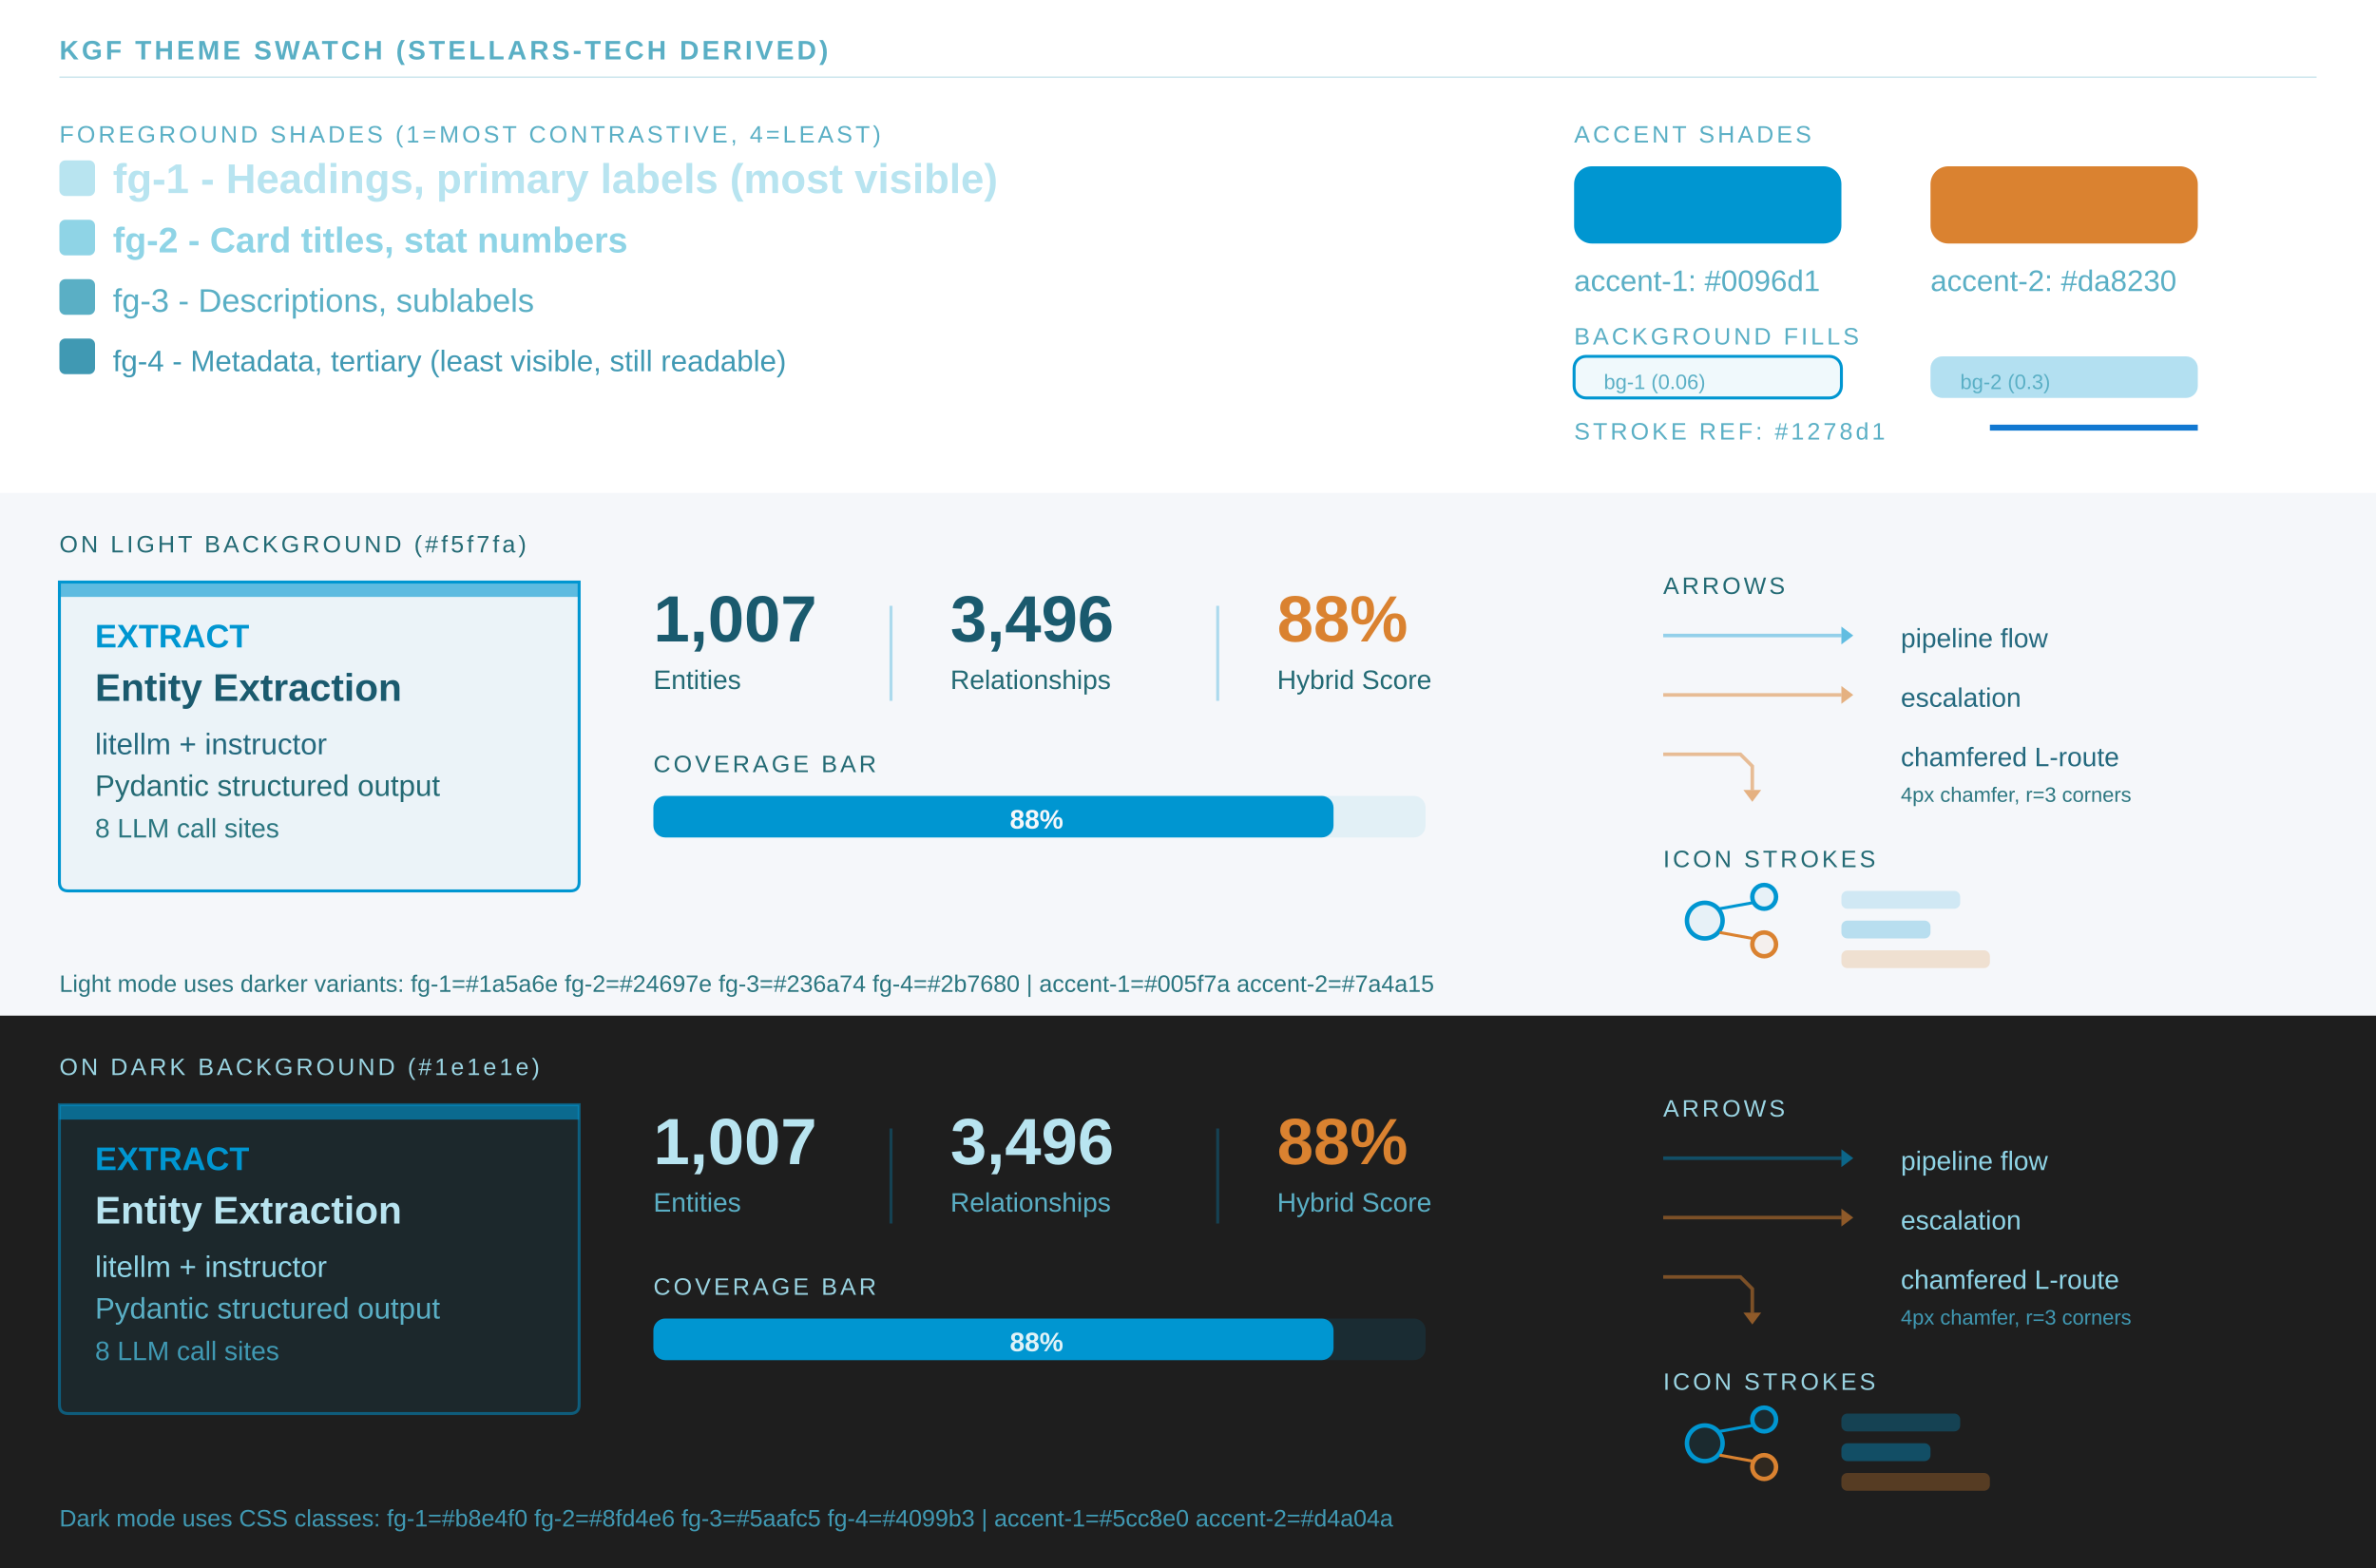
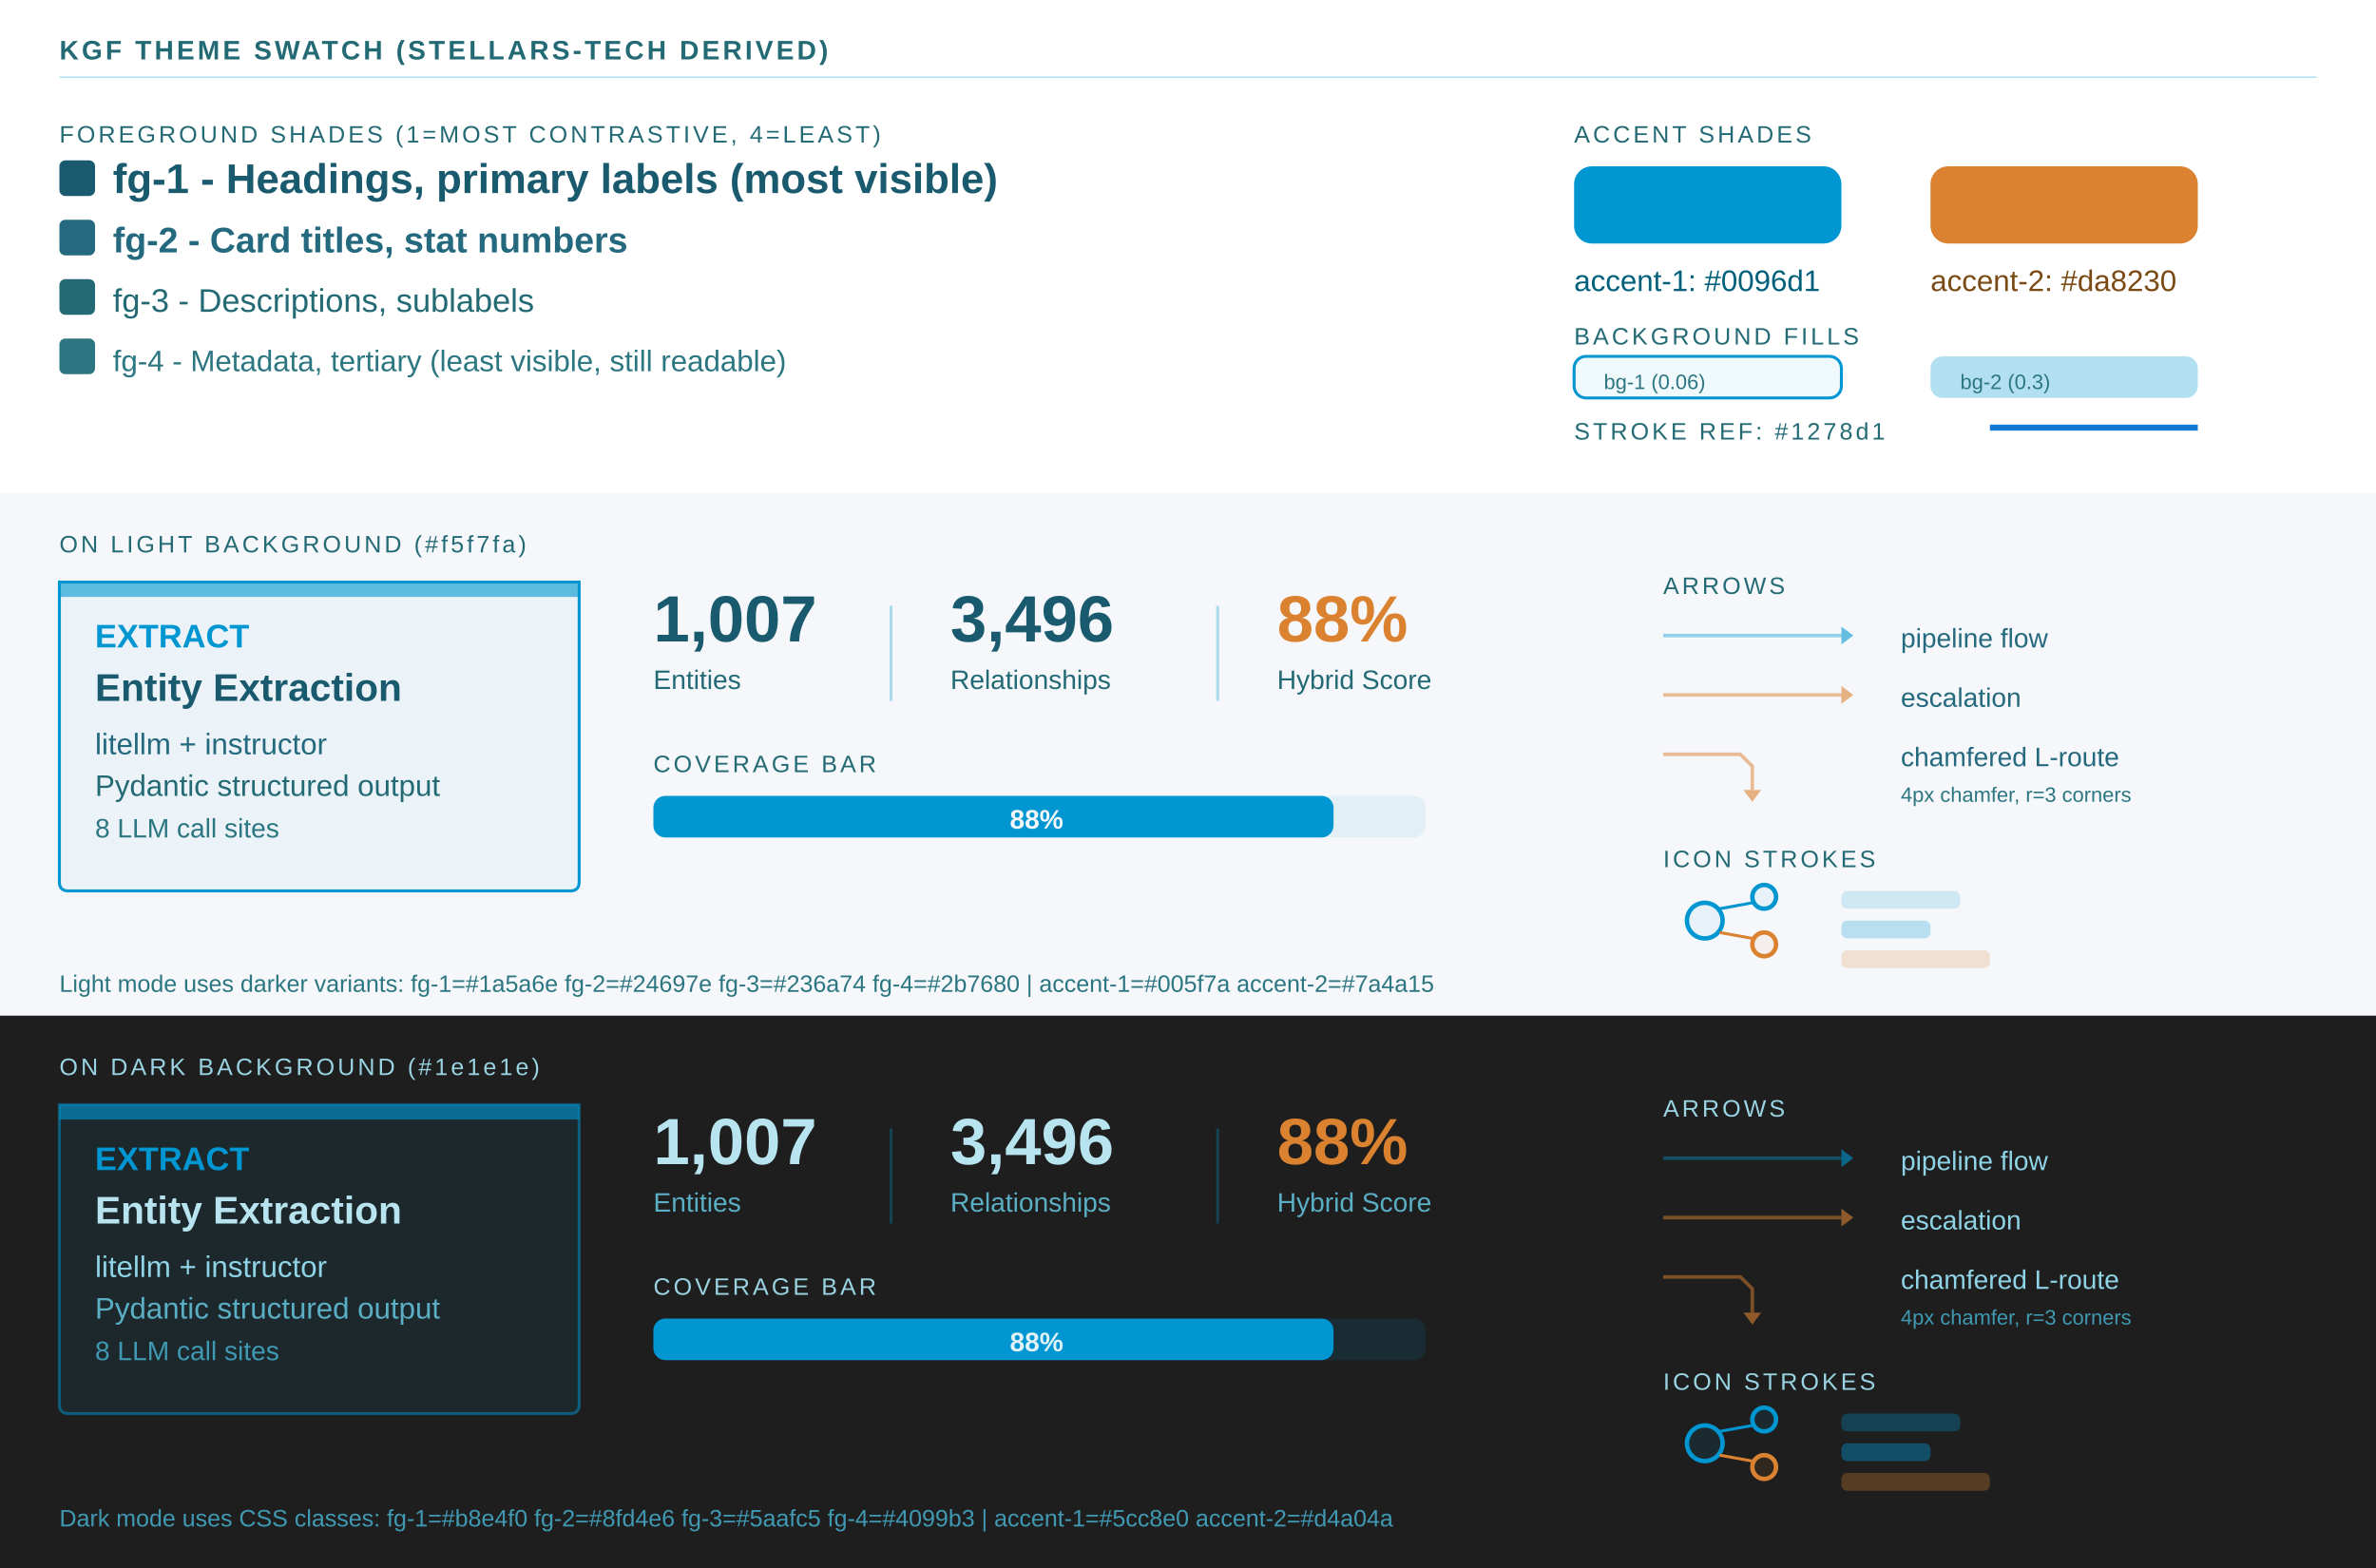
<svg xmlns="http://www.w3.org/2000/svg" width="100%" viewBox="0 0 800 528">
  <style>
    .fg-1 { fill: #1a5a6e; }
    .fg-2 { fill: #24697e; }
    .fg-3 { fill: #236a74; }
    .fg-4 { fill: #2b7680; }
    .accent-1 { fill: #005f7a; }
    .accent-2 { fill: #7a4a15; }
    .on-fill { fill: #e0f2f7; }
    @media (prefers-color-scheme: dark) {
      .fg-1 { fill: #b8e4f0; }
      .fg-2 { fill: #8fd4e6; }
      .fg-3 { fill: #5aafc5; }
      .fg-4 { fill: #4099b3; }
      .accent-1 { fill: #5cc8e0; }
      .accent-2 { fill: #d4a04a; }
      .on-fill { fill: #e0f2f7; }
    }
  </style>
  <g id="guide-grid" display="none">
    <line x1="0" y1="0" x2="800" y2="0" stroke="red" stroke-width="0.5" />
    <line x1="400" y1="0" x2="400" y2="520" stroke="red" stroke-width="0.5" />
    <line x1="0" y1="520" x2="800" y2="520" stroke="red" stroke-width="0.5" />
  </g>
  <g id="palette-ref">
-     <text x="20" y="20" font-family="Segoe UI, Arial, sans-serif" font-size="9" font-weight="600" fill="#5aafc5" letter-spacing="1">KGF THEME SWATCH (STELLARS-TECH DERIVED)</text>
-     <line x1="20" y1="26" x2="780" y2="26" stroke="#5aafc5" stroke-width="0.5" opacity="0.3" />
-     <text x="20" y="48" font-family="Segoe UI, Arial, sans-serif" font-size="8" fill="#5aafc5" letter-spacing="1">FOREGROUND SHADES (1=MOST CONTRASTIVE, 4=LEAST)</text>
-     <rect x="20" y="54" width="12" height="12" rx="2" fill="#b8e4f0" />
-     <text x="38" y="65" font-family="Segoe UI, Arial, sans-serif" font-size="14" font-weight="700" fill="#b8e4f0">fg-1 - Headings, primary labels (most visible)</text>
-     <rect x="20" y="74" width="12" height="12" rx="2" fill="#8fd4e6" />
-     <text x="38" y="85" font-family="Segoe UI, Arial, sans-serif" font-size="12" font-weight="600" fill="#8fd4e6">fg-2 - Card titles, stat numbers</text>
-     <rect x="20" y="94" width="12" height="12" rx="2" fill="#5aafc5" />
-     <text x="38" y="105" font-family="Segoe UI, Arial, sans-serif" font-size="11" fill="#5aafc5">fg-3 - Descriptions, sublabels</text>
-     <rect x="20" y="114" width="12" height="12" rx="2" fill="#4099b3" />
-     <text x="38" y="125" font-family="Segoe UI, Arial, sans-serif" font-size="10" fill="#4099b3">fg-4 - Metadata, tertiary (least visible, still readable)</text>
-     <text x="530" y="48" font-family="Segoe UI, Arial, sans-serif" font-size="8" fill="#5aafc5" letter-spacing="1">ACCENT SHADES</text>
+     <text x="20" y="20" font-family="Segoe UI, Arial, sans-serif" font-size="9" font-weight="600" class="fg-3" letter-spacing="1">KGF THEME SWATCH (STELLARS-TECH DERIVED)</text>
+     <line x1="20" y1="26" x2="780" y2="26" stroke="#0096d1" stroke-width="0.5" opacity="0.3" />
+     <text x="20" y="48" font-family="Segoe UI, Arial, sans-serif" font-size="8" class="fg-3" letter-spacing="1">FOREGROUND SHADES (1=MOST CONTRASTIVE, 4=LEAST)</text>
+     <rect x="20" y="54" width="12" height="12" rx="2" class="fg-1" />
+     <text x="38" y="65" font-family="Segoe UI, Arial, sans-serif" font-size="14" font-weight="700" class="fg-1">fg-1 - Headings, primary labels (most visible)</text>
+     <rect x="20" y="74" width="12" height="12" rx="2" class="fg-2" />
+     <text x="38" y="85" font-family="Segoe UI, Arial, sans-serif" font-size="12" font-weight="600" class="fg-2">fg-2 - Card titles, stat numbers</text>
+     <rect x="20" y="94" width="12" height="12" rx="2" class="fg-3" />
+     <text x="38" y="105" font-family="Segoe UI, Arial, sans-serif" font-size="11" class="fg-3">fg-3 - Descriptions, sublabels</text>
+     <rect x="20" y="114" width="12" height="12" rx="2" class="fg-4" />
+     <text x="38" y="125" font-family="Segoe UI, Arial, sans-serif" font-size="10" class="fg-4">fg-4 - Metadata, tertiary (least visible, still readable)</text>
+     <text x="530" y="48" font-family="Segoe UI, Arial, sans-serif" font-size="8" class="fg-3" letter-spacing="1">ACCENT SHADES</text>
    <rect x="530" y="56" width="90" height="26" rx="6" fill="#0096d1" />
-     <text x="530" y="98" font-family="Segoe UI, Arial, sans-serif" font-size="10" fill="#5aafc5">accent-1: #0096d1</text>
+     <text x="530" y="98" font-family="Segoe UI, Arial, sans-serif" font-size="10" class="accent-1">accent-1: #0096d1</text>
    <rect x="650" y="56" width="90" height="26" rx="6" fill="#da8230" />
-     <text x="650" y="98" font-family="Segoe UI, Arial, sans-serif" font-size="10" fill="#5aafc5">accent-2: #da8230</text>
-     <text x="530" y="116" font-family="Segoe UI, Arial, sans-serif" font-size="8" fill="#5aafc5" letter-spacing="1">BACKGROUND FILLS</text>
+     <text x="650" y="98" font-family="Segoe UI, Arial, sans-serif" font-size="10" class="accent-2">accent-2: #da8230</text>
+     <text x="530" y="116" font-family="Segoe UI, Arial, sans-serif" font-size="8" class="fg-3" letter-spacing="1">BACKGROUND FILLS</text>
    <rect x="530" y="120" width="90" height="14" rx="4" fill="#0096d1" fill-opacity="0.06" stroke="#0096d1" stroke-width="1" />
-     <text x="540" y="131" font-family="Segoe UI, Arial, sans-serif" font-size="7" fill="#5aafc5">bg-1 (0.06)</text>
+     <text x="540" y="131" font-family="Segoe UI, Arial, sans-serif" font-size="7" class="fg-4">bg-1 (0.06)</text>
    <rect x="650" y="120" width="90" height="14" rx="4" fill="#0096d1" opacity="0.3" />
-     <text x="660" y="131" font-family="Segoe UI, Arial, sans-serif" font-size="7" fill="#5aafc5">bg-2 (0.3)</text>
-     <text x="530" y="148" font-family="Segoe UI, Arial, sans-serif" font-size="8" fill="#5aafc5" letter-spacing="1">STROKE REF: #1278d1</text>
+     <text x="660" y="131" font-family="Segoe UI, Arial, sans-serif" font-size="7" class="fg-4">bg-2 (0.3)</text>
+     <text x="530" y="148" font-family="Segoe UI, Arial, sans-serif" font-size="8" class="fg-3" letter-spacing="1">STROKE REF: #1278d1</text>
    <line x1="670" y1="144" x2="740" y2="144" stroke="#1278d1" stroke-width="2" />
  </g>
  <g id="light-strip">
    <rect x="0" y="166" width="800" height="176" fill="#f5f7fa" />
    <text x="20" y="186" font-family="Segoe UI, Arial, sans-serif" font-size="8" fill="#236a74" letter-spacing="1">ON LIGHT BACKGROUND (#f5f7fa)</text>
    <g id="card-light">
      <path d="M20,196 H195 V297 Q195,300 192,300 H23 Q20,300 20,297 Z" fill="#0096d1" opacity="0.04" />
      <path d="M20,196 H195 V297 Q195,300 192,300 H23 Q20,300 20,297 Z" fill="none" stroke="#0096d1" stroke-width="1" />
      <rect x="20" y="196" width="175" height="5" fill="#0096d1" opacity="0.6" />
      <text x="32" y="218" font-family="Segoe UI, Arial, sans-serif" font-size="11" font-weight="600" fill="#0096d1">EXTRACT</text>
      <text x="32" y="236" font-family="Segoe UI, Arial, sans-serif" font-size="13" font-weight="700" fill="#1a5a6e">Entity Extraction</text>
      <text x="32" y="254" font-family="Segoe UI, Arial, sans-serif" font-size="10" fill="#24697e">litellm + instructor</text>
      <text x="32" y="268" font-family="Segoe UI, Arial, sans-serif" font-size="10" fill="#236a74">Pydantic structured output</text>
      <text x="32" y="282" font-family="Segoe UI, Arial, sans-serif" font-size="9" fill="#2b7680">8 LLM call sites</text>
    </g>
    <g id="stats-light">
      <text x="220" y="216" font-family="Segoe UI, Arial, sans-serif" font-size="22" font-weight="700" fill="#1a5a6e">1,007</text>
      <text x="220" y="232" font-family="Segoe UI, Arial, sans-serif" font-size="9" fill="#236a74">Entities</text>
      <line x1="300" y1="204" x2="300" y2="236" stroke="#0096d1" stroke-width="1" opacity="0.3" />
      <text x="320" y="216" font-family="Segoe UI, Arial, sans-serif" font-size="22" font-weight="700" fill="#1a5a6e">3,496</text>
      <text x="320" y="232" font-family="Segoe UI, Arial, sans-serif" font-size="9" fill="#236a74">Relationships</text>
      <line x1="410" y1="204" x2="410" y2="236" stroke="#0096d1" stroke-width="1" opacity="0.3" />
      <text x="430" y="216" font-family="Segoe UI, Arial, sans-serif" font-size="22" font-weight="700" fill="#da8230">88%</text>
      <text x="430" y="232" font-family="Segoe UI, Arial, sans-serif" font-size="9" fill="#236a74">Hybrid Score</text>
    </g>
    <g id="arrows-light">
      <text x="560" y="200" font-family="Segoe UI, Arial, sans-serif" font-size="8" fill="#236a74" letter-spacing="1">ARROWS</text>
      <line x1="560" y1="214" x2="620" y2="214" stroke="#0096d1" stroke-width="1.2" opacity="0.4" />
      <polygon points="620,211 624,214 620,217" fill="#0096d1" opacity="0.6" />
      <text x="640" y="218" font-family="Segoe UI, Arial, sans-serif" font-size="9" fill="#24697e">pipeline flow</text>
      <line x1="560" y1="234" x2="620" y2="234" stroke="#da8230" stroke-width="1.2" opacity="0.5" />
      <polygon points="620,231 624,234 620,237" fill="#da8230" opacity="0.6" />
      <text x="640" y="238" font-family="Segoe UI, Arial, sans-serif" font-size="9" fill="#24697e">escalation</text>
      <path d="M560,254 H586 L590,258 V266" fill="none" stroke="#da8230" stroke-width="1.2" opacity="0.5" />
      <polygon points="587,266 590,270 593,266" fill="#da8230" opacity="0.6" />
      <text x="640" y="258" font-family="Segoe UI, Arial, sans-serif" font-size="9" fill="#24697e">chamfered L-route</text>
      <text x="640" y="270" font-family="Segoe UI, Arial, sans-serif" font-size="7" fill="#2b7680">4px chamfer, r=3 corners</text>
    </g>
    <g id="icons-light">
      <text x="560" y="292" font-family="Segoe UI, Arial, sans-serif" font-size="8" fill="#236a74" letter-spacing="1">ICON STROKES</text>
      <circle cx="574" cy="310" r="6" fill="#0096d1" fill-opacity="0.06" stroke="#0096d1" stroke-width="1.5" />
      <circle cx="594" cy="302" r="4" fill="#0096d1" fill-opacity="0.06" stroke="#0096d1" stroke-width="1.5" />
      <line x1="579" y1="306" x2="590" y2="304" stroke="#0096d1" stroke-width="1" />
      <circle cx="594" cy="318" r="4" fill="#da8230" fill-opacity="0.06" stroke="#da8230" stroke-width="1.5" />
      <line x1="579" y1="314" x2="590" y2="316" stroke="#da8230" stroke-width="1" />
      <rect x="620" y="300" width="40" height="6" rx="2" fill="#0096d1" fill-opacity="0.15" />
      <rect x="620" y="310" width="30" height="6" rx="2" fill="#0096d1" fill-opacity="0.25" />
      <rect x="620" y="320" width="50" height="6" rx="2" fill="#da8230" fill-opacity="0.2" />
    </g>
    <g id="coverage-light">
      <text x="220" y="260" font-family="Segoe UI, Arial, sans-serif" font-size="8" fill="#236a74" letter-spacing="1">COVERAGE BAR</text>
      <rect x="220" y="268" width="260" height="14" rx="4" fill="#0096d1" fill-opacity="0.08" />
      <rect x="220" y="268" width="229" height="14" rx="4" fill="#0096d1" />
      <text x="340" y="279" font-family="Segoe UI, Arial, sans-serif" font-size="9" font-weight="600" fill="#f5f7fa">88%</text>
    </g>
    <text x="20" y="334" font-family="Segoe UI, Arial, sans-serif" font-size="8" fill="#2b7680">Light mode uses darker variants: fg-1=#1a5a6e fg-2=#24697e fg-3=#236a74 fg-4=#2b7680 | accent-1=#005f7a accent-2=#7a4a15</text>
  </g>
  <g id="dark-strip">
    <rect x="0" y="342" width="800" height="186" fill="#1e1e1e" />
    <text x="20" y="362" font-family="Segoe UI, Arial, sans-serif" font-size="8" fill="#9ad4e2" letter-spacing="1">ON DARK BACKGROUND (#1e1e1e)</text>
    <g id="card-dark">
      <path d="M20,372 H195 V473 Q195,476 192,476 H23 Q20,476 20,473 Z" fill="#0096d1" opacity="0.08" />
      <path d="M20,372 H195 V473 Q195,476 192,476 H23 Q20,476 20,473 Z" fill="none" stroke="#0096d1" stroke-width="1" opacity="0.5" />
      <rect x="20" y="372" width="175" height="5" fill="#0096d1" opacity="0.6" />
      <text x="32" y="394" font-family="Segoe UI, Arial, sans-serif" font-size="11" font-weight="600" fill="#0096d1">EXTRACT</text>
      <text x="32" y="412" font-family="Segoe UI, Arial, sans-serif" font-size="13" font-weight="700" fill="#b8e4f0">Entity Extraction</text>
      <text x="32" y="430" font-family="Segoe UI, Arial, sans-serif" font-size="10" fill="#8fd4e6">litellm + instructor</text>
      <text x="32" y="444" font-family="Segoe UI, Arial, sans-serif" font-size="10" fill="#5aafc5">Pydantic structured output</text>
      <text x="32" y="458" font-family="Segoe UI, Arial, sans-serif" font-size="9" fill="#4099b3">8 LLM call sites</text>
    </g>
    <g id="stats-dark">
      <text x="220" y="392" font-family="Segoe UI, Arial, sans-serif" font-size="22" font-weight="700" fill="#b8e4f0">1,007</text>
      <text x="220" y="408" font-family="Segoe UI, Arial, sans-serif" font-size="9" fill="#5aafc5">Entities</text>
      <line x1="300" y1="380" x2="300" y2="412" stroke="#0096d1" stroke-width="1" opacity="0.3" />
      <text x="320" y="392" font-family="Segoe UI, Arial, sans-serif" font-size="22" font-weight="700" fill="#b8e4f0">3,496</text>
      <text x="320" y="408" font-family="Segoe UI, Arial, sans-serif" font-size="9" fill="#5aafc5">Relationships</text>
      <line x1="410" y1="380" x2="410" y2="412" stroke="#0096d1" stroke-width="1" opacity="0.3" />
      <text x="430" y="392" font-family="Segoe UI, Arial, sans-serif" font-size="22" font-weight="700" fill="#da8230">88%</text>
      <text x="430" y="408" font-family="Segoe UI, Arial, sans-serif" font-size="9" fill="#5aafc5">Hybrid Score</text>
    </g>
    <g id="arrows-dark">
      <text x="560" y="376" font-family="Segoe UI, Arial, sans-serif" font-size="8" fill="#9ad4e2" letter-spacing="1">ARROWS</text>
      <line x1="560" y1="390" x2="620" y2="390" stroke="#0096d1" stroke-width="1.2" opacity="0.4" />
      <polygon points="620,387 624,390 620,393" fill="#0096d1" opacity="0.6" />
      <text x="640" y="394" font-family="Segoe UI, Arial, sans-serif" font-size="9" fill="#8fd4e6">pipeline flow</text>
      <line x1="560" y1="410" x2="620" y2="410" stroke="#da8230" stroke-width="1.2" opacity="0.5" />
      <polygon points="620,407 624,410 620,413" fill="#da8230" opacity="0.6" />
      <text x="640" y="414" font-family="Segoe UI, Arial, sans-serif" font-size="9" fill="#8fd4e6">escalation</text>
      <path d="M560,430 H586 L590,434 V442" fill="none" stroke="#da8230" stroke-width="1.2" opacity="0.5" />
      <polygon points="587,442 590,446 593,442" fill="#da8230" opacity="0.6" />
      <text x="640" y="434" font-family="Segoe UI, Arial, sans-serif" font-size="9" fill="#8fd4e6">chamfered L-route</text>
      <text x="640" y="446" font-family="Segoe UI, Arial, sans-serif" font-size="7" fill="#4099b3">4px chamfer, r=3 corners</text>
    </g>
    <g id="icons-dark">
      <text x="560" y="468" font-family="Segoe UI, Arial, sans-serif" font-size="8" fill="#9ad4e2" letter-spacing="1">ICON STROKES</text>
      <circle cx="574" cy="486" r="6" fill="#0096d1" fill-opacity="0.1" stroke="#0096d1" stroke-width="1.5" />
      <circle cx="594" cy="478" r="4" fill="#0096d1" fill-opacity="0.1" stroke="#0096d1" stroke-width="1.5" />
      <line x1="579" y1="482" x2="590" y2="480" stroke="#0096d1" stroke-width="1" />
      <circle cx="594" cy="494" r="4" fill="#da8230" fill-opacity="0.1" stroke="#da8230" stroke-width="1.5" />
      <line x1="579" y1="490" x2="590" y2="492" stroke="#da8230" stroke-width="1" />
      <rect x="620" y="476" width="40" height="6" rx="2" fill="#0096d1" fill-opacity="0.3" />
      <rect x="620" y="486" width="30" height="6" rx="2" fill="#0096d1" fill-opacity="0.4" />
      <rect x="620" y="496" width="50" height="6" rx="2" fill="#da8230" fill-opacity="0.3" />
    </g>
    <g id="coverage-dark">
      <text x="220" y="436" font-family="Segoe UI, Arial, sans-serif" font-size="8" fill="#9ad4e2" letter-spacing="1">COVERAGE BAR</text>
      <rect x="220" y="444" width="260" height="14" rx="4" fill="#0096d1" fill-opacity="0.12" />
      <rect x="220" y="444" width="229" height="14" rx="4" fill="#0096d1" />
      <text x="340" y="455" font-family="Segoe UI, Arial, sans-serif" font-size="9" font-weight="600" fill="#e0f2f7">88%</text>
    </g>
    <text x="20" y="514" font-family="Segoe UI, Arial, sans-serif" font-size="8" fill="#4099b3">Dark mode uses CSS classes: fg-1=#b8e4f0 fg-2=#8fd4e6 fg-3=#5aafc5 fg-4=#4099b3 | accent-1=#5cc8e0 accent-2=#d4a04a</text>
  </g>
</svg>
